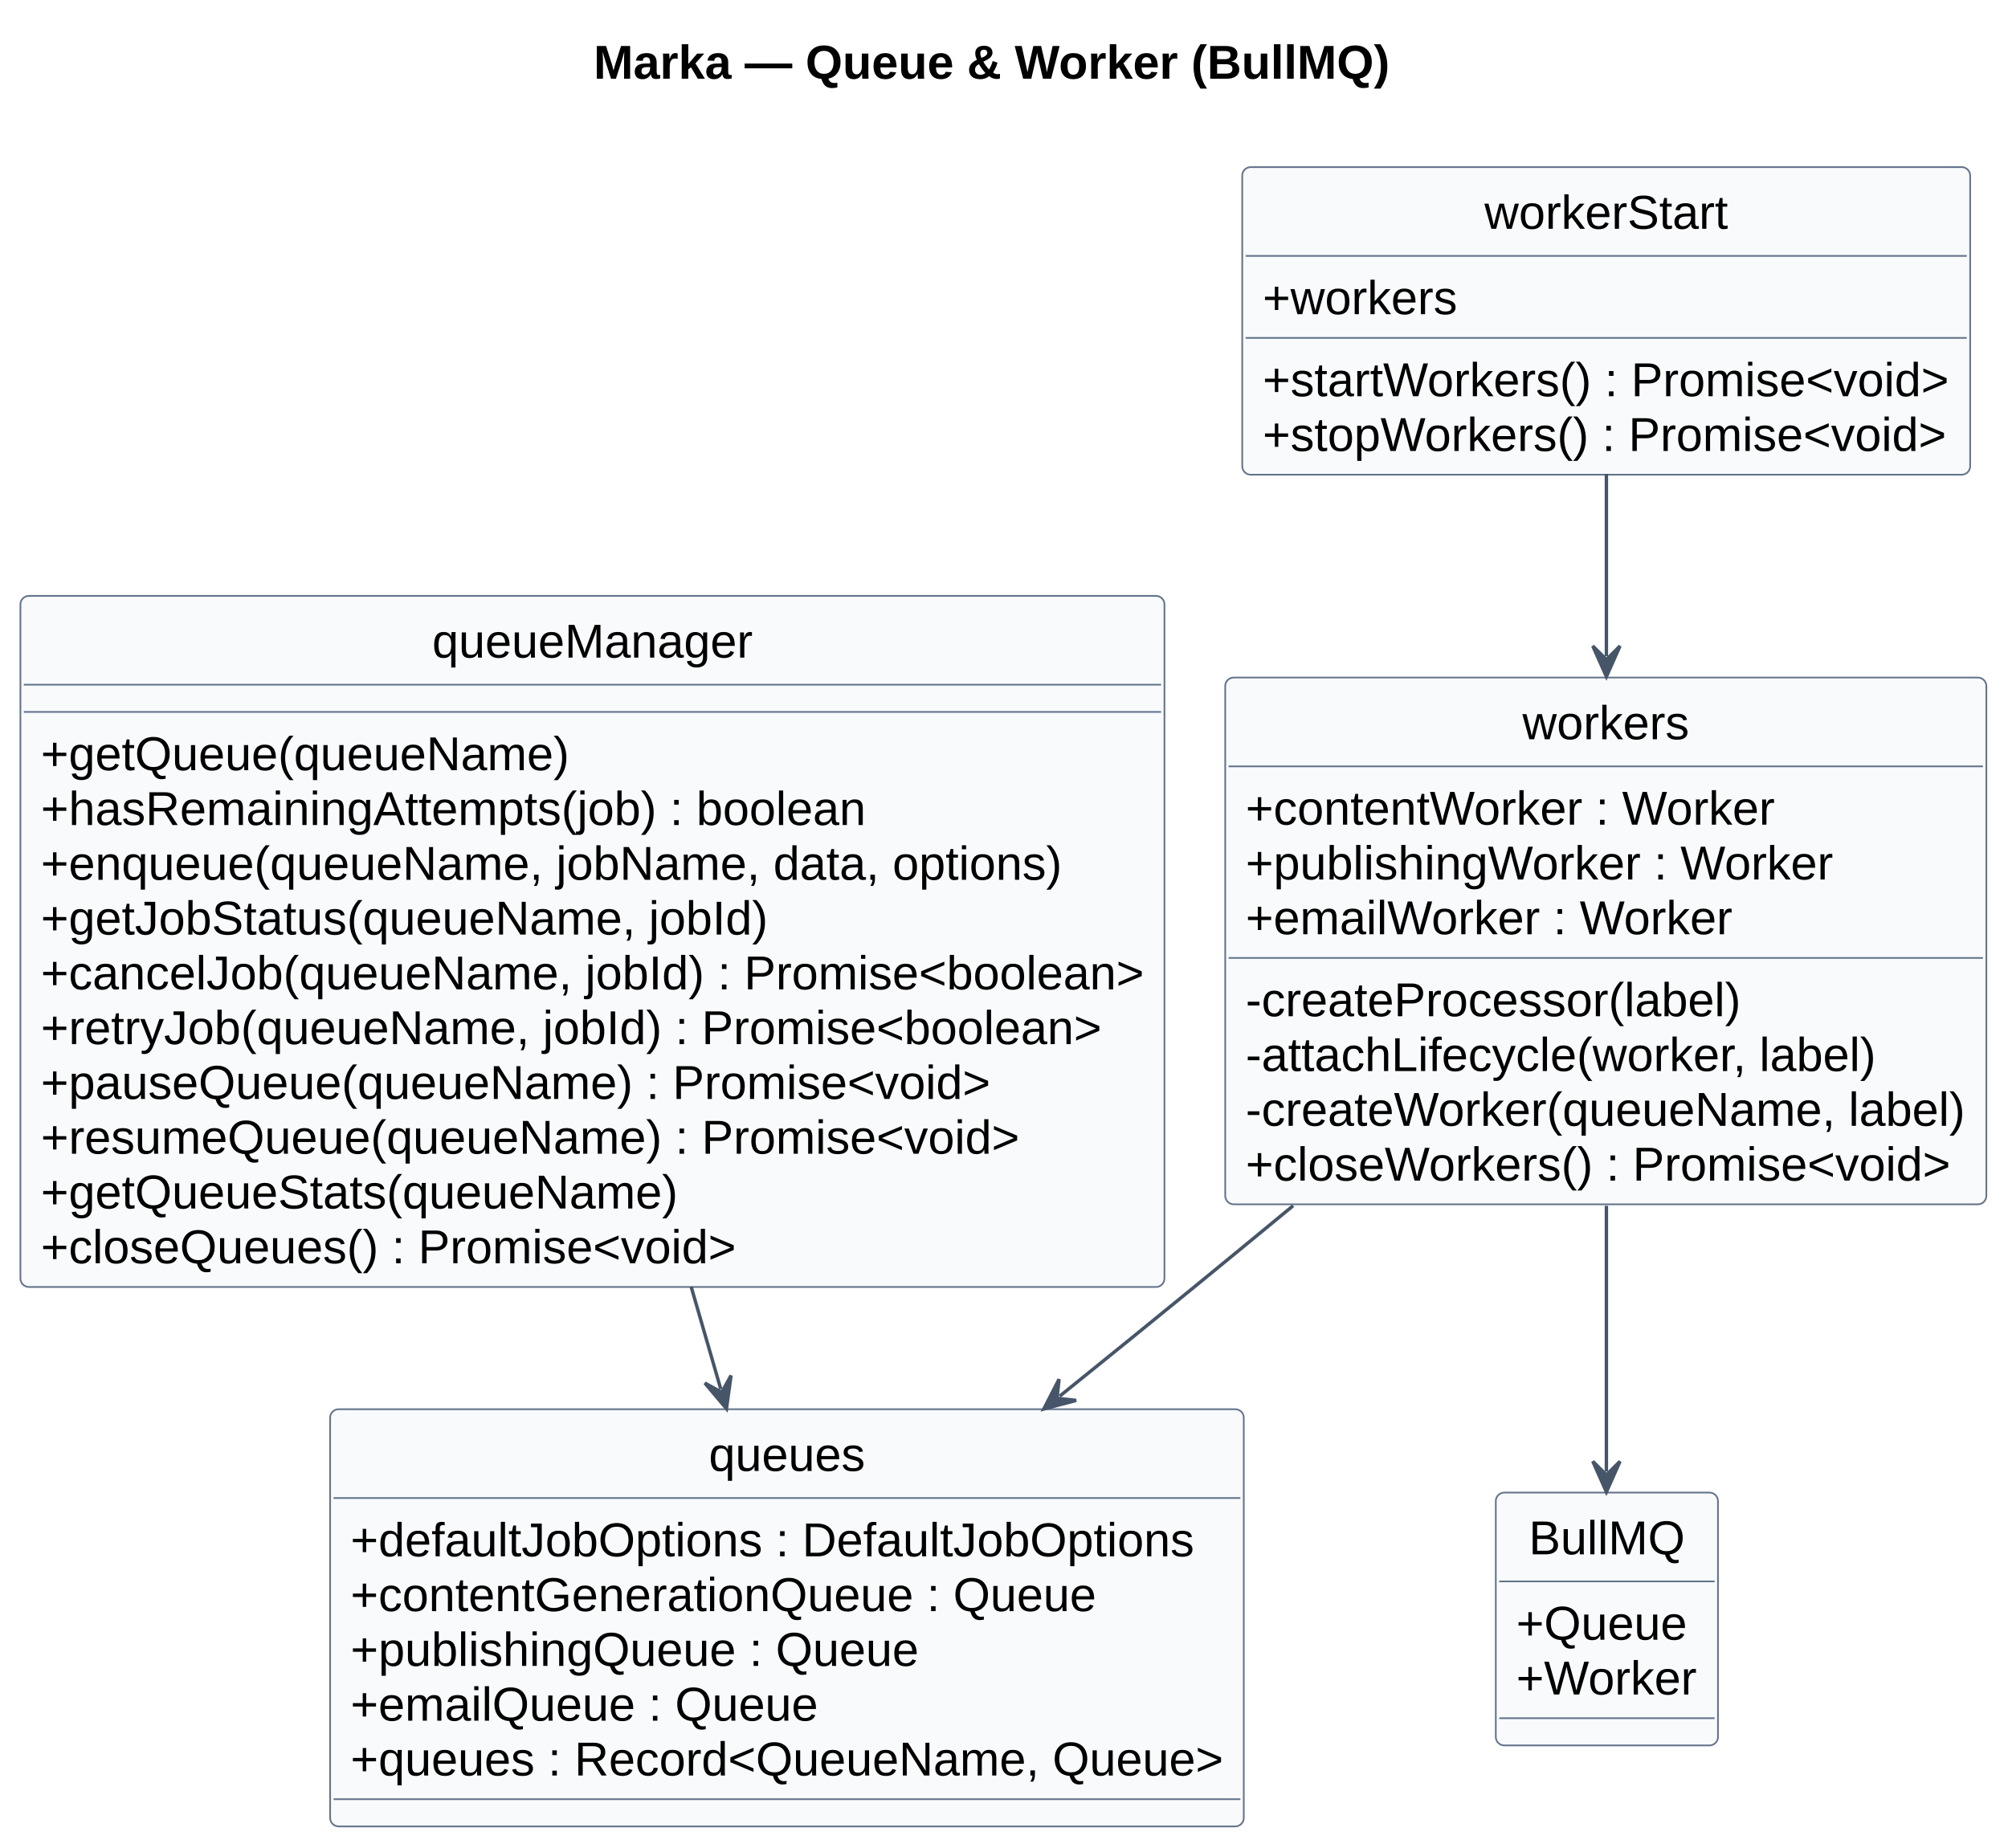
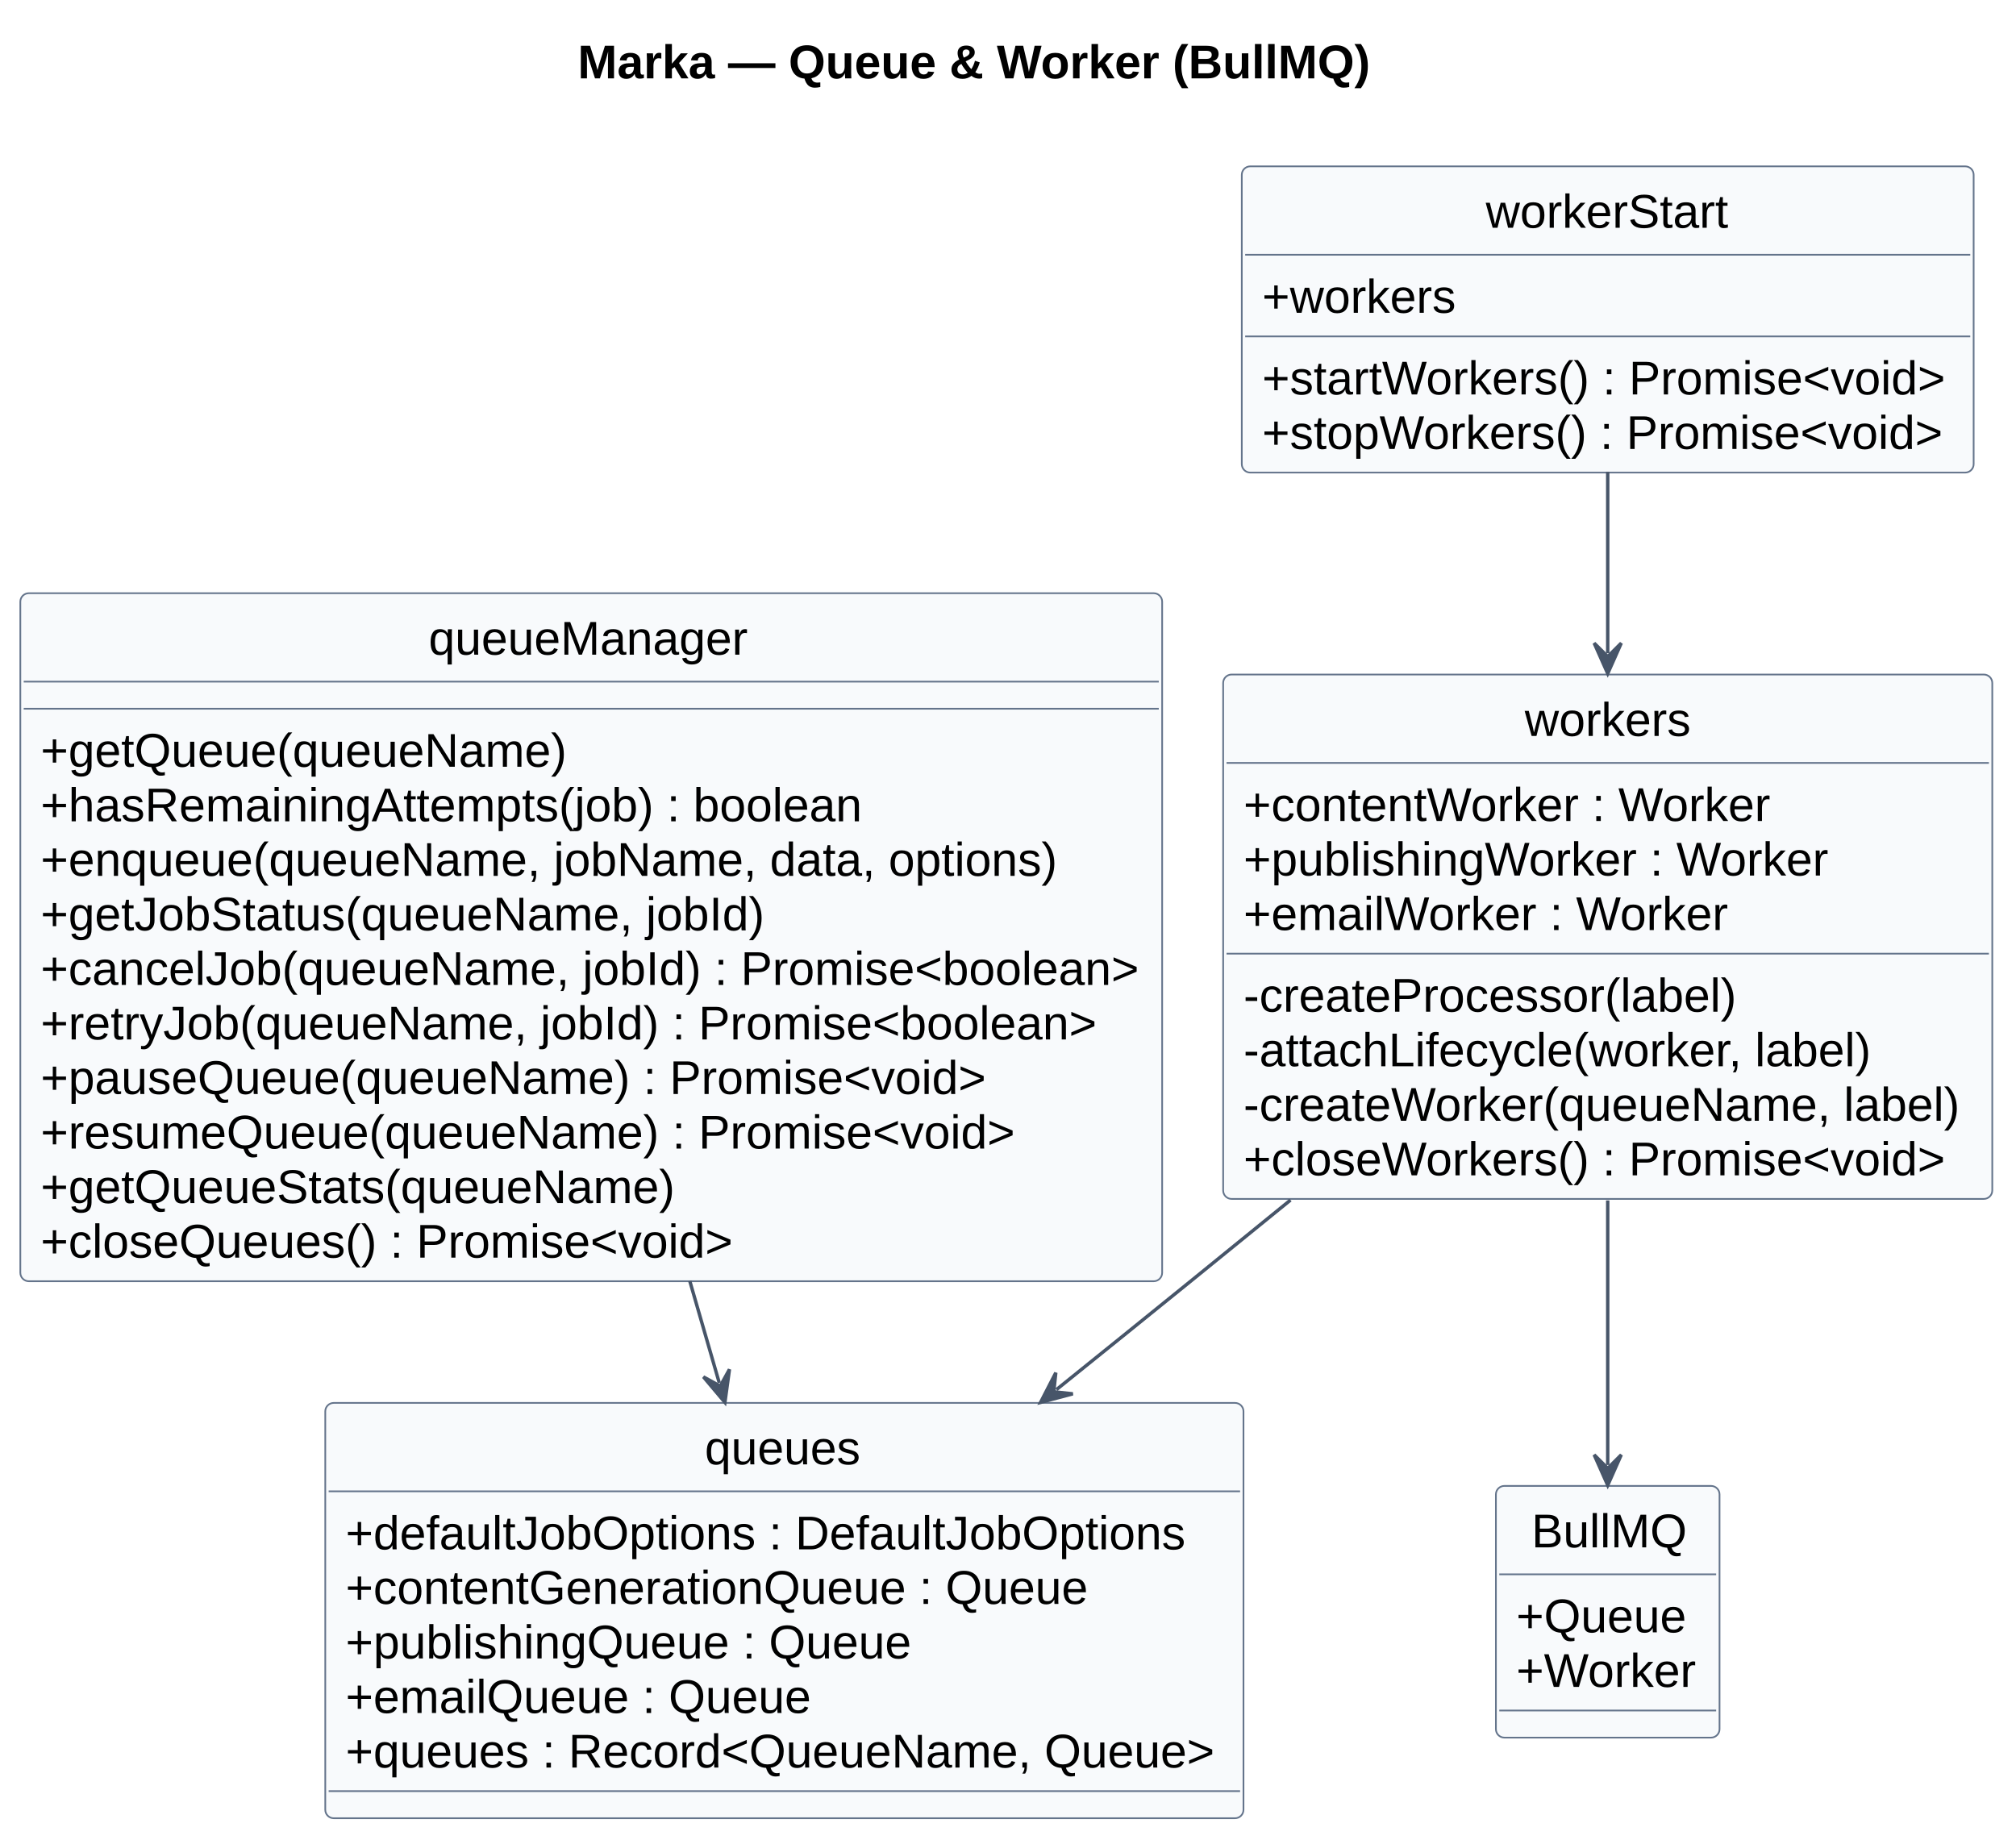
- <svg xmlns="http://www.w3.org/2000/svg" contentStyleType="text/css" data-diagram-type="CLASS" height="543px" preserveAspectRatio="none" style="width:590px;height:543px;background:#FFFFFF;" version="1.1" viewBox="0 0 590 543" width="590px" zoomAndPan="magnify">
+ <svg xmlns="http://www.w3.org/2000/svg" contentStyleType="text/css" height="543px" preserveAspectRatio="none" style="width:595px;height:543px;background:#FFFFFF;" version="1.1" viewBox="0 0 595 543" width="595px" zoomAndPan="magnify">
  <defs />
  <g>
-     <g class="title" data-source-line="4">
-       <text fill="#000000" font-family="Arial" font-size="14" font-weight="bold" lengthAdjust="spacing" textLength="234.144" x="174.428" y="23.132">Marka — Queue &amp; Worker (BullMQ)</text>
+     <text fill="#000000" font-family="Arial" font-size="14" font-weight="bold" lengthAdjust="spacing" textLength="246" x="170.5" y="23.132">Marka — Queue &amp; Worker (BullMQ)</text>
+     <g id="elem_workerStart">
+       <rect codeLine="18" fill="#F8FAFC" height="90.394" id="workerStart" rx="2.5" ry="2.5" style="stroke:#64748B;stroke-width:0.5;" width="216" x="366.5" y="49.099" />
+       <text fill="#000000" font-family="Arial" font-size="14" lengthAdjust="spacing" textLength="72" x="438.5" y="67.231">workerStart</text>
+       <line style="stroke:#64748B;stroke-width:0.5;" x1="367.5" x2="581.5" y1="75.197" y2="75.197" />
+       <text fill="#000000" font-family="Arial" font-size="14" lengthAdjust="spacing" textLength="57" x="372.5" y="92.329">+workers</text>
+       <line style="stroke:#64748B;stroke-width:0.5;" x1="367.5" x2="581.5" y1="99.296" y2="99.296" />
+       <text fill="#000000" font-family="Arial" font-size="14" lengthAdjust="spacing" textLength="204" x="372.5" y="116.428">+startWorkers() : Promise&lt;void&gt;</text>
+       <text fill="#000000" font-family="Arial" font-size="14" lengthAdjust="spacing" textLength="203" x="372.5" y="132.526">+stopWorkers() : Promise&lt;void&gt;</text>
    </g>
-     <g class="entity" data-entity="workerStart" data-source-line="18" data-uid="ent0002" id="entity_workerStart">
-       <rect fill="#F8FAFC" height="90.394" rx="2.5" ry="2.5" style="stroke:#64748B;stroke-width:0.5;" width="213.886" x="365" y="49.099" />
-       <text fill="#000000" font-family="Arial" font-size="14" lengthAdjust="spacing" textLength="71.572" x="436.157" y="67.231">workerStart</text>
-       <line style="stroke:#64748B;stroke-width:0.5;" x1="366" x2="577.886" y1="75.197" y2="75.197" />
-       <text fill="#000000" font-family="Arial" font-size="14" lengthAdjust="spacing" textLength="57.183" x="371" y="92.329">+workers</text>
-       <line style="stroke:#64748B;stroke-width:0.5;" x1="366" x2="577.886" y1="99.296" y2="99.296" />
-       <text fill="#000000" font-family="Arial" font-size="14" lengthAdjust="spacing" textLength="201.886" x="371" y="116.428">+startWorkers() : Promise&lt;void&gt;</text>
-       <text fill="#000000" font-family="Arial" font-size="14" lengthAdjust="spacing" textLength="201.12" x="371" y="132.526">+stopWorkers() : Promise&lt;void&gt;</text>
+     <g id="elem_workers">
+       <rect codeLine="24" fill="#F8FAFC" height="154.789" id="workers" rx="2.5" ry="2.5" style="stroke:#64748B;stroke-width:0.5;" width="227" x="361" y="199.099" />
+       <text fill="#000000" font-family="Arial" font-size="14" lengthAdjust="spacing" textLength="49" x="450" y="217.231">workers</text>
+       <line style="stroke:#64748B;stroke-width:0.5;" x1="362" x2="587" y1="225.197" y2="225.197" />
+       <text fill="#000000" font-family="Arial" font-size="14" lengthAdjust="spacing" textLength="159" x="367" y="242.329">+contentWorker : Worker</text>
+       <text fill="#000000" font-family="Arial" font-size="14" lengthAdjust="spacing" textLength="176" x="367" y="258.428">+publishingWorker : Worker</text>
+       <text fill="#000000" font-family="Arial" font-size="14" lengthAdjust="spacing" textLength="145" x="367" y="274.526">+emailWorker : Worker</text>
+       <line style="stroke:#64748B;stroke-width:0.5;" x1="362" x2="587" y1="281.493" y2="281.493" />
+       <text fill="#000000" font-family="Arial" font-size="14" lengthAdjust="spacing" textLength="149" x="367" y="298.625">-createProcessor(label)</text>
+       <text fill="#000000" font-family="Arial" font-size="14" lengthAdjust="spacing" textLength="189" x="367" y="314.724">-attachLifecycle(worker, label)</text>
+       <text fill="#000000" font-family="Arial" font-size="14" lengthAdjust="spacing" textLength="215" x="367" y="330.822">-createWorker(queueName, label)</text>
+       <text fill="#000000" font-family="Arial" font-size="14" lengthAdjust="spacing" textLength="209" x="367" y="346.921">+closeWorkers() : Promise&lt;void&gt;</text>
    </g>
-     <g class="entity" data-entity="workers" data-source-line="24" data-uid="ent0003" id="entity_workers">
-       <rect fill="#F8FAFC" height="154.789" rx="2.5" ry="2.5" style="stroke:#64748B;stroke-width:0.5;" width="223.641" x="360" y="199.099" />
-       <text fill="#000000" font-family="Arial" font-size="14" lengthAdjust="spacing" textLength="49.007" x="447.317" y="217.231">workers</text>
-       <line style="stroke:#64748B;stroke-width:0.5;" x1="361" x2="582.641" y1="225.197" y2="225.197" />
-       <text fill="#000000" font-family="Arial" font-size="14" lengthAdjust="spacing" textLength="155.989" x="366" y="242.329">+contentWorker : Worker</text>
-       <text fill="#000000" font-family="Arial" font-size="14" lengthAdjust="spacing" textLength="173.113" x="366" y="258.428">+publishingWorker : Worker</text>
-       <text fill="#000000" font-family="Arial" font-size="14" lengthAdjust="spacing" textLength="143.52" x="366" y="274.526">+emailWorker : Worker</text>
-       <line style="stroke:#64748B;stroke-width:0.5;" x1="361" x2="582.641" y1="281.493" y2="281.493" />
-       <text fill="#000000" font-family="Arial" font-size="14" lengthAdjust="spacing" textLength="145.496" x="366" y="298.625">-createProcessor(label)</text>
-       <text fill="#000000" font-family="Arial" font-size="14" lengthAdjust="spacing" textLength="185.958" x="366" y="314.724">-attachLifecycle(worker, label)</text>
-       <text fill="#000000" font-family="Arial" font-size="14" lengthAdjust="spacing" textLength="211.641" x="366" y="330.822">-createWorker(queueName, label)</text>
-       <text fill="#000000" font-family="Arial" font-size="14" lengthAdjust="spacing" textLength="207.341" x="366" y="346.921">+closeWorkers() : Promise&lt;void&gt;</text>
+     <g id="elem_queues">
+       <rect codeLine="34" fill="#F8FAFC" height="122.592" id="queues" rx="2.5" ry="2.5" style="stroke:#64748B;stroke-width:0.5;" width="271" x="96" y="414.099" />
+       <text fill="#000000" font-family="Arial" font-size="14" lengthAdjust="spacing" textLength="47" x="208" y="432.231">queues</text>
+       <line style="stroke:#64748B;stroke-width:0.5;" x1="97" x2="366" y1="440.197" y2="440.197" />
+       <text fill="#000000" font-family="Arial" font-size="14" lengthAdjust="spacing" textLength="250" x="102" y="457.329">+defaultJobOptions : DefaultJobOptions</text>
+       <text fill="#000000" font-family="Arial" font-size="14" lengthAdjust="spacing" textLength="224" x="102" y="473.428">+contentGenerationQueue : Queue</text>
+       <text fill="#000000" font-family="Arial" font-size="14" lengthAdjust="spacing" textLength="170" x="102" y="489.526">+publishingQueue : Queue</text>
+       <text fill="#000000" font-family="Arial" font-size="14" lengthAdjust="spacing" textLength="139" x="102" y="505.625">+emailQueue : Queue</text>
+       <text fill="#000000" font-family="Arial" font-size="14" lengthAdjust="spacing" textLength="259" x="102" y="521.724">+queues : Record&lt;QueueName, Queue&gt;</text>
+       <line style="stroke:#64748B;stroke-width:0.5;" x1="97" x2="366" y1="528.69" y2="528.69" />
    </g>
-     <g class="entity" data-entity="queues" data-source-line="34" data-uid="ent0004" id="entity_queues">
-       <rect fill="#F8FAFC" height="122.592" rx="2.5" ry="2.5" style="stroke:#64748B;stroke-width:0.5;" width="268.45" x="97" y="414.099" />
-       <text fill="#000000" font-family="Arial" font-size="14" lengthAdjust="spacing" textLength="45.931" x="208.26" y="432.231">queues</text>
-       <line style="stroke:#64748B;stroke-width:0.5;" x1="98" x2="364.45" y1="440.197" y2="440.197" />
-       <text fill="#000000" font-family="Arial" font-size="14" lengthAdjust="spacing" textLength="247.878" x="103" y="457.329">+defaultJobOptions : DefaultJobOptions</text>
-       <text fill="#000000" font-family="Arial" font-size="14" lengthAdjust="spacing" textLength="219.106" x="103" y="473.428">+contentGenerationQueue : Queue</text>
-       <text fill="#000000" font-family="Arial" font-size="14" lengthAdjust="spacing" textLength="166.961" x="103" y="489.526">+publishingQueue : Queue</text>
-       <text fill="#000000" font-family="Arial" font-size="14" lengthAdjust="spacing" textLength="137.368" x="103" y="505.625">+emailQueue : Queue</text>
-       <text fill="#000000" font-family="Arial" font-size="14" lengthAdjust="spacing" textLength="256.45" x="103" y="521.724">+queues : Record&lt;QueueName, Queue&gt;</text>
-       <line style="stroke:#64748B;stroke-width:0.5;" x1="98" x2="364.45" y1="528.69" y2="528.69" />
+     <g id="elem_queueManager">
+       <rect codeLine="42" fill="#F8FAFC" height="203.085" id="queueManager" rx="2.5" ry="2.5" style="stroke:#64748B;stroke-width:0.5;" width="337" x="6" y="175.099" />
+       <text fill="#000000" font-family="Arial" font-size="14" lengthAdjust="spacing" textLength="96" x="126.5" y="193.231">queueManager</text>
+       <line style="stroke:#64748B;stroke-width:0.5;" x1="7" x2="342" y1="201.197" y2="201.197" />
+       <line style="stroke:#64748B;stroke-width:0.5;" x1="7" x2="342" y1="209.197" y2="209.197" />
+       <text fill="#000000" font-family="Arial" font-size="14" lengthAdjust="spacing" textLength="157" x="12" y="226.329">+getQueue(queueName)</text>
+       <text fill="#000000" font-family="Arial" font-size="14" lengthAdjust="spacing" textLength="245" x="12" y="242.428">+hasRemainingAttempts(job) : boolean</text>
+       <text fill="#000000" font-family="Arial" font-size="14" lengthAdjust="spacing" textLength="303" x="12" y="258.526">+enqueue(queueName, jobName, data, options)</text>
+       <text fill="#000000" font-family="Arial" font-size="14" lengthAdjust="spacing" textLength="214" x="12" y="274.625">+getJobStatus(queueName, jobId)</text>
+       <text fill="#000000" font-family="Arial" font-size="14" lengthAdjust="spacing" textLength="325" x="12" y="290.724">+cancelJob(queueName, jobId) : Promise&lt;boolean&gt;</text>
+       <text fill="#000000" font-family="Arial" font-size="14" lengthAdjust="spacing" textLength="313" x="12" y="306.822">+retryJob(queueName, jobId) : Promise&lt;boolean&gt;</text>
+       <text fill="#000000" font-family="Arial" font-size="14" lengthAdjust="spacing" textLength="281" x="12" y="322.921">+pauseQueue(queueName) : Promise&lt;void&gt;</text>
+       <text fill="#000000" font-family="Arial" font-size="14" lengthAdjust="spacing" textLength="289" x="12" y="339.019">+resumeQueue(queueName) : Promise&lt;void&gt;</text>
+       <text fill="#000000" font-family="Arial" font-size="14" lengthAdjust="spacing" textLength="189" x="12" y="355.118">+getQueueStats(queueName)</text>
+       <text fill="#000000" font-family="Arial" font-size="14" lengthAdjust="spacing" textLength="206" x="12" y="371.217">+closeQueues() : Promise&lt;void&gt;</text>
    </g>
-     <g class="entity" data-entity="queueManager" data-source-line="42" data-uid="ent0005" id="entity_queueManager">
-       <rect fill="#F8FAFC" height="203.085" rx="2.5" ry="2.5" style="stroke:#64748B;stroke-width:0.5;" width="336.147" x="6" y="175.099" />
-       <text fill="#000000" font-family="Arial" font-size="14" lengthAdjust="spacing" textLength="94.186" x="126.981" y="193.231">queueManager</text>
-       <line style="stroke:#64748B;stroke-width:0.5;" x1="7" x2="341.147" y1="201.197" y2="201.197" />
-       <line style="stroke:#64748B;stroke-width:0.5;" x1="7" x2="341.147" y1="209.197" y2="209.197" />
-       <text fill="#000000" font-family="Arial" font-size="14" lengthAdjust="spacing" textLength="155.272" x="12" y="226.329">+getQueue(queueName)</text>
-       <text fill="#000000" font-family="Arial" font-size="14" lengthAdjust="spacing" textLength="242.416" x="12" y="242.428">+hasRemainingAttempts(job) : boolean</text>
-       <text fill="#000000" font-family="Arial" font-size="14" lengthAdjust="spacing" textLength="300.036" x="12" y="258.526">+enqueue(queueName, jobName, data, options)</text>
-       <text fill="#000000" font-family="Arial" font-size="14" lengthAdjust="spacing" textLength="213.637" x="12" y="274.625">+getJobStatus(queueName, jobId)</text>
-       <text fill="#000000" font-family="Arial" font-size="14" lengthAdjust="spacing" textLength="324.147" x="12" y="290.724">+cancelJob(queueName, jobId) : Promise&lt;boolean&gt;</text>
-       <text fill="#000000" font-family="Arial" font-size="14" lengthAdjust="spacing" textLength="311.678" x="12" y="306.822">+retryJob(queueName, jobId) : Promise&lt;boolean&gt;</text>
-       <text fill="#000000" font-family="Arial" font-size="14" lengthAdjust="spacing" textLength="279.002" x="12" y="322.921">+pauseQueue(queueName) : Promise&lt;void&gt;</text>
-       <text fill="#000000" font-family="Arial" font-size="14" lengthAdjust="spacing" textLength="287.54" x="12" y="339.019">+resumeQueue(queueName) : Promise&lt;void&gt;</text>
-       <text fill="#000000" font-family="Arial" font-size="14" lengthAdjust="spacing" textLength="187.175" x="12" y="355.118">+getQueueStats(queueName)</text>
-       <text fill="#000000" font-family="Arial" font-size="14" lengthAdjust="spacing" textLength="204.265" x="12" y="371.217">+closeQueues() : Promise&lt;void&gt;</text>
+     <g id="elem_bullmq">
+       <rect codeLine="55" fill="#F8FAFC" height="74.296" id="bullmq" rx="2.5" ry="2.5" style="stroke:#64748B;stroke-width:0.5;" width="66" x="441.5" y="438.599" />
+       <text fill="#000000" font-family="Arial" font-size="14" lengthAdjust="spacing" textLength="45" x="452" y="456.731">BullMQ</text>
+       <line style="stroke:#64748B;stroke-width:0.5;" x1="442.5" x2="506.5" y1="464.697" y2="464.697" />
+       <text fill="#000000" font-family="Arial" font-size="14" lengthAdjust="spacing" textLength="51" x="447.5" y="481.829">+Queue</text>
+       <text fill="#000000" font-family="Arial" font-size="14" lengthAdjust="spacing" textLength="54" x="447.5" y="497.928">+Worker</text>
+       <line style="stroke:#64748B;stroke-width:0.5;" x1="442.5" x2="506.5" y1="504.894" y2="504.894" />
    </g>
-     <g class="entity" data-entity="bullmq" data-source-line="55" data-uid="ent0006" id="entity_bullmq">
-       <rect fill="#F8FAFC" height="74.296" rx="2.5" ry="2.5" style="stroke:#64748B;stroke-width:0.5;" width="65.286" x="439.5" y="438.599" />
-       <text fill="#000000" font-family="Arial" font-size="14" lengthAdjust="spacing" textLength="45.897" x="449.195" y="456.731">BullMQ</text>
-       <line style="stroke:#64748B;stroke-width:0.5;" x1="440.5" x2="503.786" y1="464.697" y2="464.697" />
-       <text fill="#000000" font-family="Arial" font-size="14" lengthAdjust="spacing" textLength="50.21" x="445.5" y="481.829">+Queue</text>
-       <text fill="#000000" font-family="Arial" font-size="14" lengthAdjust="spacing" textLength="53.286" x="445.5" y="497.928">+Worker</text>
-       <line style="stroke:#64748B;stroke-width:0.5;" x1="440.5" x2="503.786" y1="504.894" y2="504.894" />
-     </g>
-     <g class="link" data-entity-1="workerStart" data-entity-2="workers" data-uid="lnk7" id="link_workerStart_workers">
-       <polygon fill="#475569" points="472,198.826,476,189.826,472,193.826,468,189.826,472,198.826" style="stroke:#475569;stroke-width:1;" />
-       <path d="M472,139.254 C472,157.205 472,172.483 472,192.826" fill="none" style="stroke:#475569;stroke-width:1;" />
-     </g>
-     <g class="link" data-entity-1="workers" data-entity-2="queues" data-uid="lnk8" id="link_workers_queues">
-       <polygon fill="#475569" points="306.683,414.037,316.2,411.504,310.576,410.899,311.18,405.275,306.683,414.037" style="stroke:#475569;stroke-width:1;" />
-       <path d="M379.965,354.297 C370.204,362.355 360.409,370.409 351,378.099 C336.717,389.772 326.087,398.398 311.354,410.272" fill="none" style="stroke:#475569;stroke-width:1;" />
-     </g>
-     <g class="link" data-entity-1="workers" data-entity-2="bullmq" data-uid="lnk9" id="link_workers_bullmq">
-       <polygon fill="#475569" points="472,438.416,476,429.416,472,433.416,468,429.416,472,438.416" style="stroke:#475569;stroke-width:1;" />
-       <path d="M472,354.328 C472,383.282 472,408.877 472,432.416" fill="none" style="stroke:#475569;stroke-width:1;" />
-     </g>
-     <g class="link" data-entity-1="queueManager" data-entity-2="queues" data-uid="lnk10" id="link_queueManager_queues">
-       <polygon fill="#475569" points="213.451,413.948,214.792,404.191,212.062,409.145,207.107,406.415,213.451,413.948" style="stroke:#475569;stroke-width:1;" />
-       <path d="M203.084,378.118 C206.625,390.355 208.486,396.787 211.784,408.185" fill="none" style="stroke:#475569;stroke-width:1;" />
-     </g>
+     <polygon fill="#475569" points="474.5,198.826,478.5,189.826,474.5,193.826,470.5,189.826,474.5,198.826" style="stroke:#475569;stroke-width:1.0;" />
+     <path d="M474.5,139.254 C474.5,157.205 474.5,172.483 474.5,192.826 " fill="none" style="stroke:#475569;stroke-width:1.0;" />
+     <polygon fill="#475569" points="307.108,413.945,316.627,411.417,311.003,410.81,311.61,405.185,307.108,413.945" style="stroke:#475569;stroke-width:1.0;" />
+     <path d="M380.878,354.221 C370.968,362.294 361.033,370.371 351.5,378.099 C337.17,389.714 326.521,398.317 311.781,410.182 " fill="none" style="stroke:#475569;stroke-width:1.0;" />
+     <polygon fill="#475569" points="474.5,438.416,478.5,429.416,474.5,433.416,470.5,429.416,474.5,438.416" style="stroke:#475569;stroke-width:1.0;" />
+     <path d="M474.5,354.328 C474.5,383.282 474.5,408.877 474.5,432.416 " fill="none" style="stroke:#475569;stroke-width:1.0;" />
+     <polygon fill="#475569" points="213.951,413.948,215.292,404.191,212.562,409.145,207.607,406.415,213.951,413.948" style="stroke:#475569;stroke-width:1.0;" />
+     <path d="M203.584,378.118 C207.125,390.355 208.986,396.787 212.284,408.185 " fill="none" style="stroke:#475569;stroke-width:1.0;" />
  </g>
</svg>
